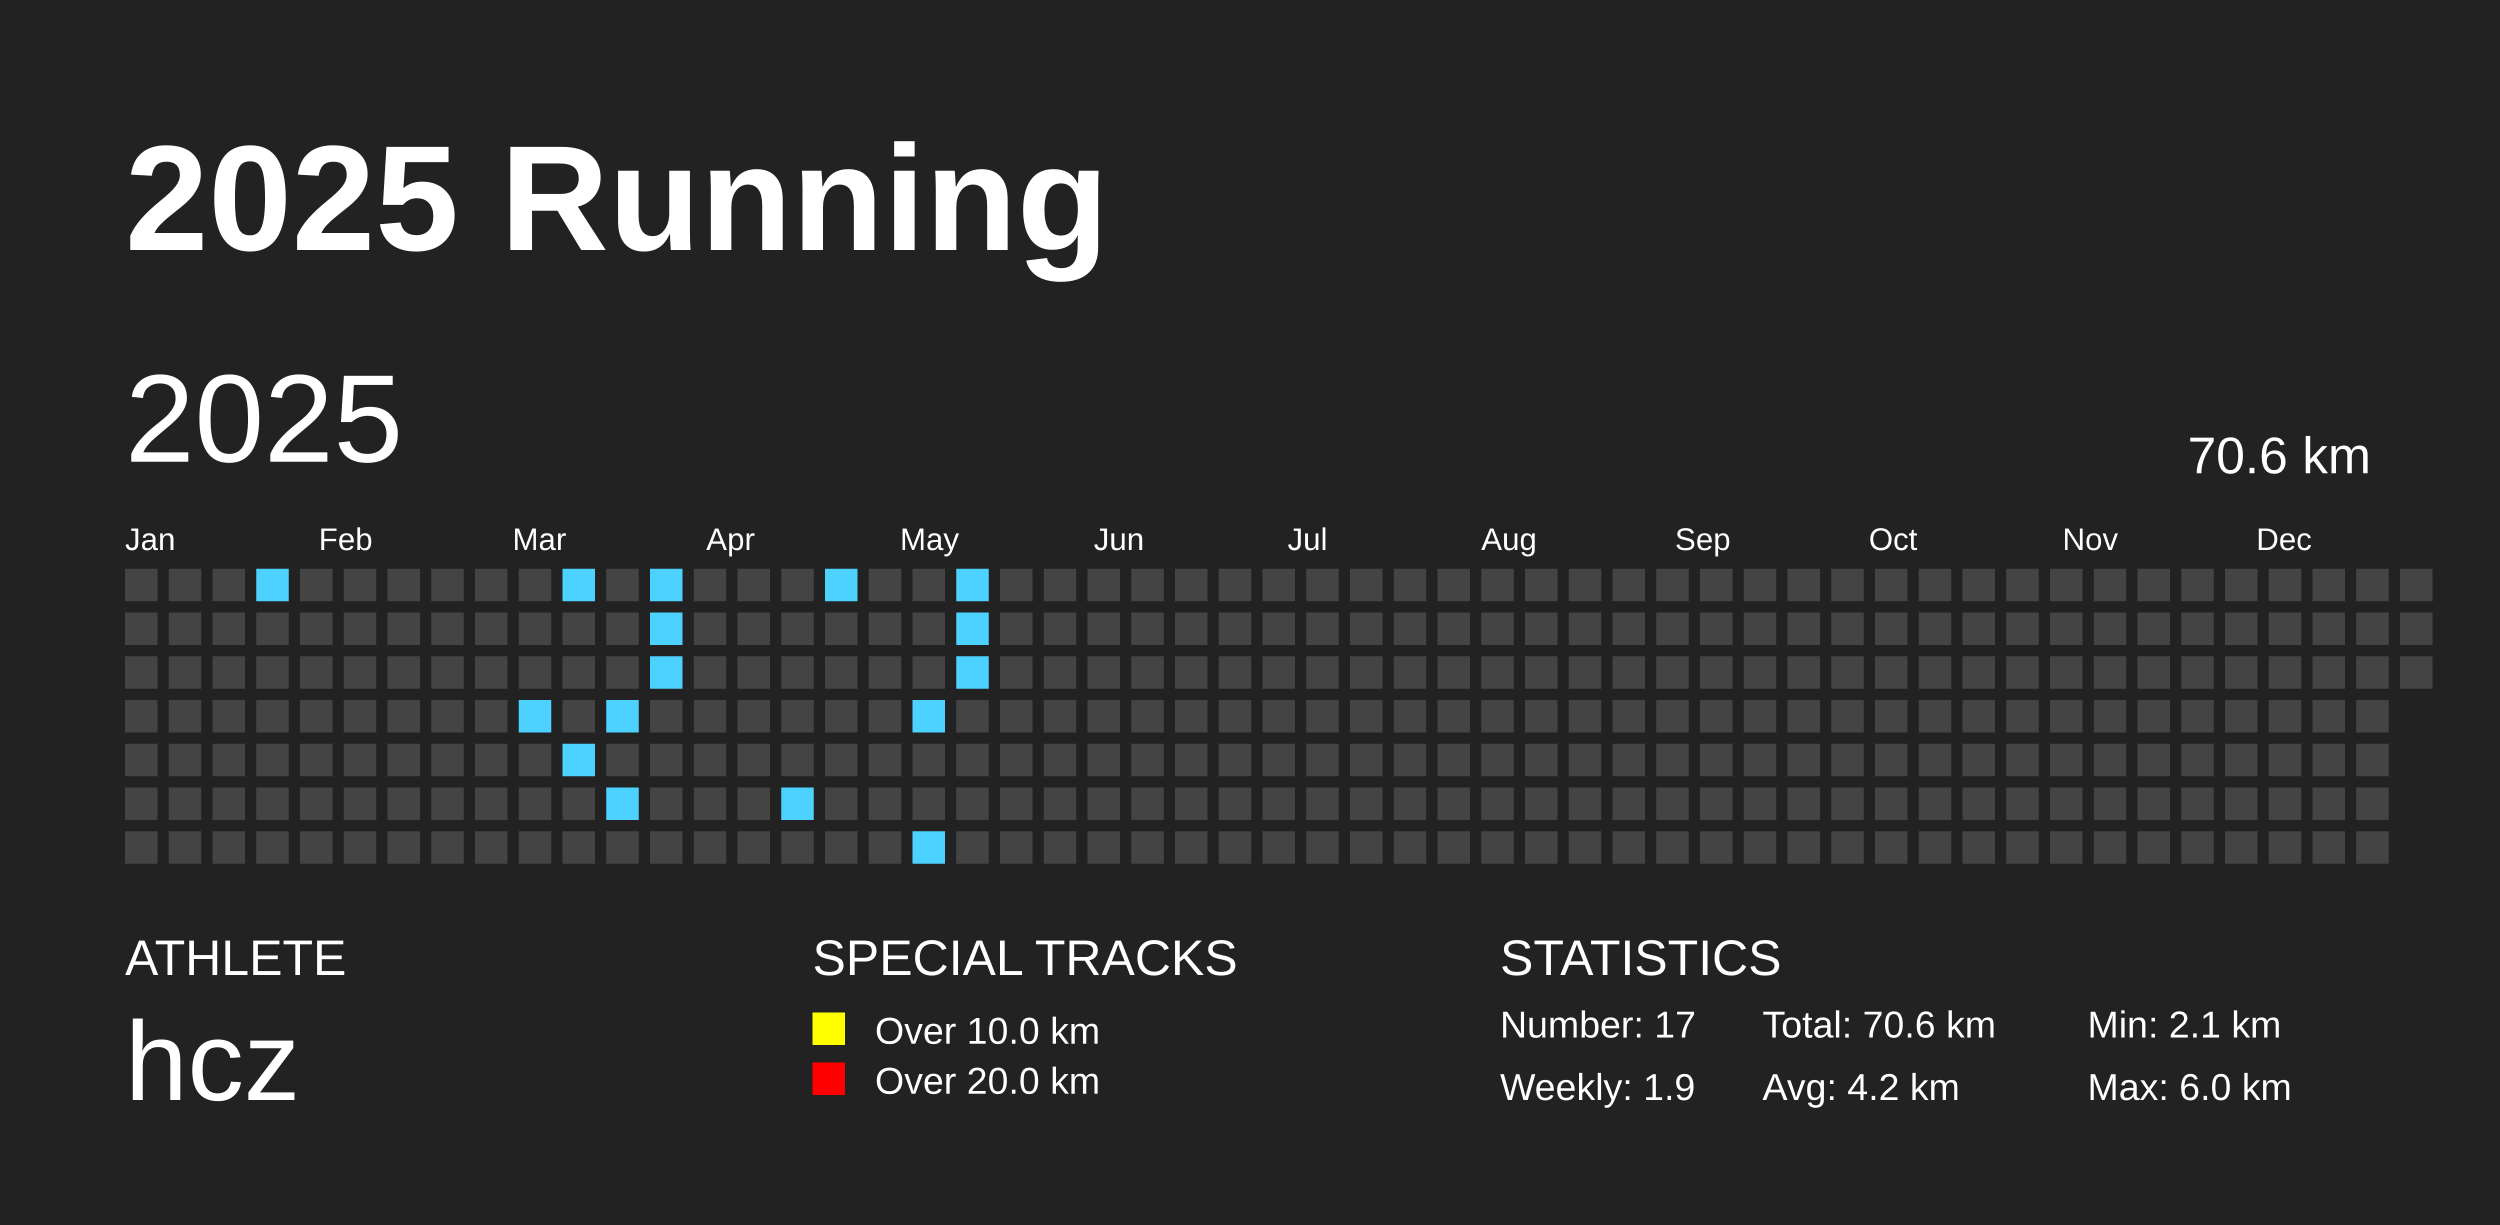
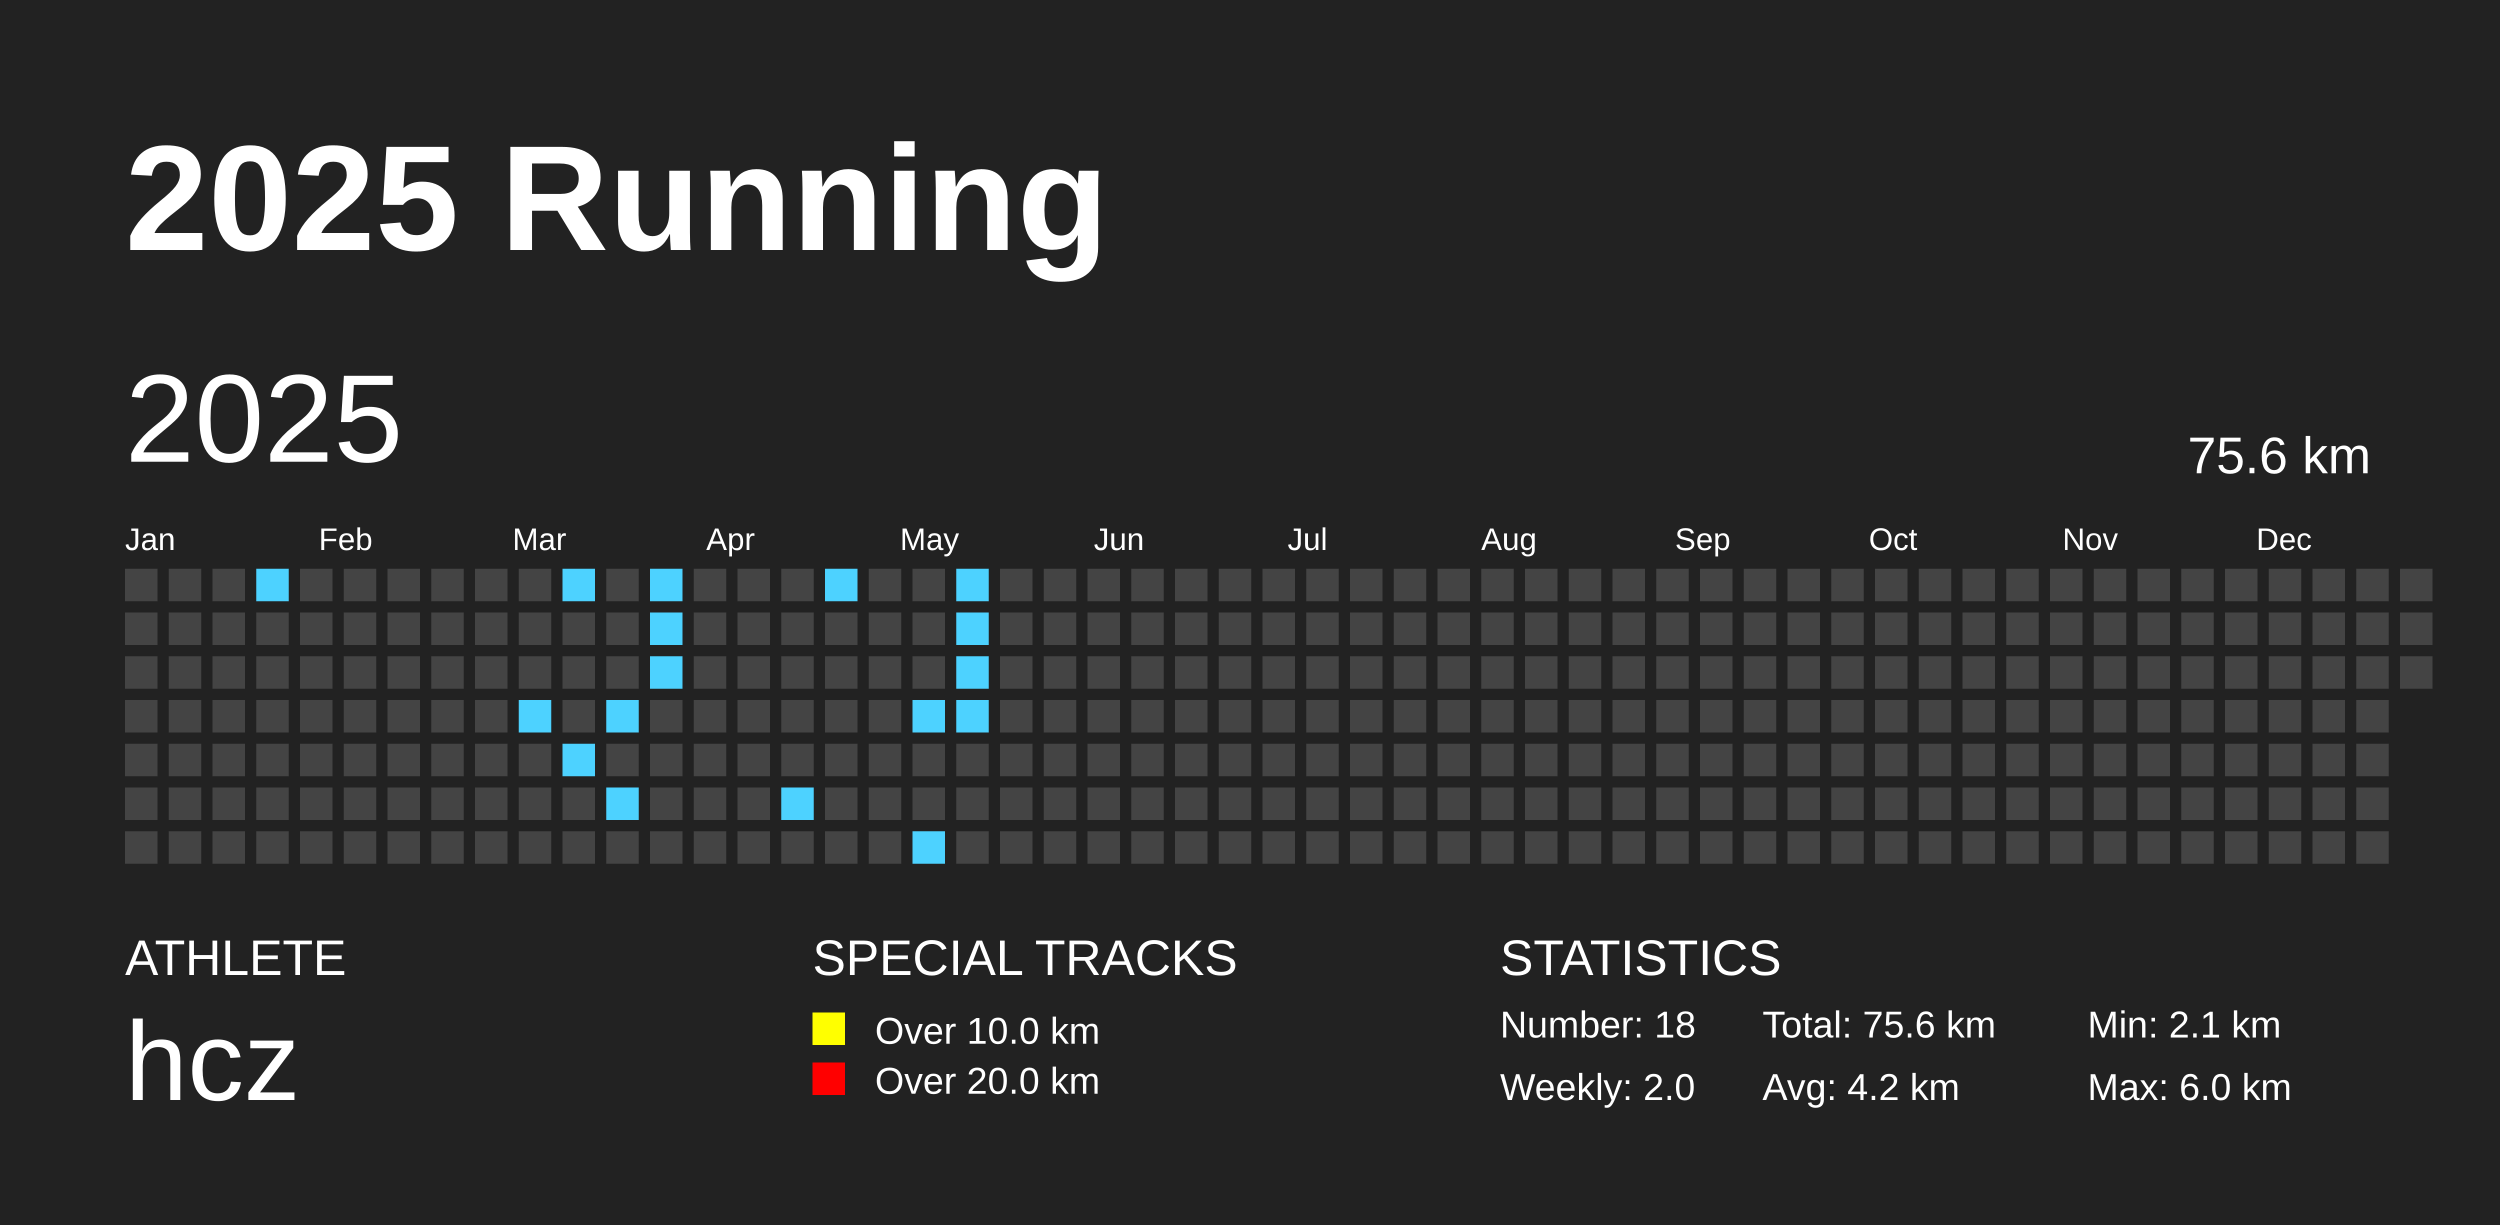
<svg xmlns="http://www.w3.org/2000/svg" baseProfile="full" height="98mm" version="1.1" viewBox="0,0,200,98" width="200mm">
  <defs />
  <rect fill="#222222" height="98" width="200" x="0" y="0" />
  <text fill="#FFFFFF" style="font-size:12px; font-family:Arial; font-weight:bold;" x="10" y="20">2025 Running</text>
  <text fill="#FFFFFF" style="font-size:4px; font-family:Arial" x="10" y="78">ATHLETE</text>
  <text fill="#FFFFFF" style="font-size:9px; font-family:Arial" x="10" y="88">hcz</text>
  <text fill="#FFFFFF" style="font-size:4px; font-family:Arial" x="65" y="78">SPECIAL TRACKS</text>
  <rect fill="yellow" height="2.6" width="2.6" x="65" y="81" />
  <text fill="#FFFFFF" style="font-size:3px; font-family:Arial" x="70" y="83.5">Over 10.0 km</text>
  <rect fill="red" height="2.6" width="2.6" x="65" y="85" />
  <text fill="#FFFFFF" style="font-size:3px; font-family:Arial" x="70" y="87.5">Over 20.0 km</text>
  <text fill="#FFFFFF" style="font-size:4px; font-family:Arial" x="120" y="78">STATISTICS</text>
-   <text fill="#FFFFFF" style="font-size:3px; font-family:Arial" x="120" y="83">Number: 17</text>
-   <text fill="#FFFFFF" style="font-size:3px; font-family:Arial" x="120" y="88">Weekly: 1.9</text>
-   <text fill="#FFFFFF" style="font-size:3px; font-family:Arial" x="141" y="83">Total: 70.6 km</text>
+   <text fill="#FFFFFF" style="font-size:3px; font-family:Arial" x="120" y="83">Number: 18</text>
+   <text fill="#FFFFFF" style="font-size:3px; font-family:Arial" x="120" y="88">Weekly: 2.0</text>
+   <text fill="#FFFFFF" style="font-size:3px; font-family:Arial" x="141" y="83">Total: 75.6 km</text>
  <text fill="#FFFFFF" style="font-size:3px; font-family:Arial" x="141" y="88">Avg: 4.2 km</text>
  <text fill="#FFFFFF" style="font-size:3px; font-family:Arial" x="167" y="83">Min: 2.1 km</text>
  <text fill="#FFFFFF" style="font-size:3px; font-family:Arial" x="167" y="88">Max: 6.0 km</text>
  <text dominant-baseline="hanging" fill="#FFFFFF" style="font-size:10.0px; font-family:Arial;" x="10" y="30">2025</text>
-   <text dominant-baseline="hanging" fill="#FFFFFF" style="font-size:4.125px; font-family:Arial;" x="175" y="35">70.6 km</text>
+   <text dominant-baseline="hanging" fill="#FFFFFF" style="font-size:4.125px; font-family:Arial;" x="175" y="35">75.6 km</text>
  <text fill="#FFFFFF" style="font-size:2.5px; font-family:Arial" x="10.0" y="44">Jan</text>
  <text fill="#FFFFFF" style="font-size:2.5px; font-family:Arial" x="25.5" y="44">Feb</text>
  <text fill="#FFFFFF" style="font-size:2.5px; font-family:Arial" x="41.0" y="44">Mar</text>
  <text fill="#FFFFFF" style="font-size:2.5px; font-family:Arial" x="56.5" y="44">Apr</text>
  <text fill="#FFFFFF" style="font-size:2.5px; font-family:Arial" x="72.0" y="44">May</text>
  <text fill="#FFFFFF" style="font-size:2.5px; font-family:Arial" x="87.5" y="44">Jun</text>
  <text fill="#FFFFFF" style="font-size:2.5px; font-family:Arial" x="103.0" y="44">Jul</text>
  <text fill="#FFFFFF" style="font-size:2.5px; font-family:Arial" x="118.5" y="44">Aug</text>
  <text fill="#FFFFFF" style="font-size:2.5px; font-family:Arial" x="134.0" y="44">Sep</text>
  <text fill="#FFFFFF" style="font-size:2.5px; font-family:Arial" x="149.5" y="44">Oct</text>
  <text fill="#FFFFFF" style="font-size:2.5px; font-family:Arial" x="165.0" y="44">Nov</text>
  <text fill="#FFFFFF" style="font-size:2.5px; font-family:Arial" x="180.5" y="44">Dec</text>
  <rect fill="#444444" height="2.6" width="2.6" x="10.0" y="45.5" />
  <rect fill="#444444" height="2.6" width="2.6" x="10.0" y="49.0" />
  <rect fill="#444444" height="2.6" width="2.6" x="10.0" y="52.5" />
  <rect fill="#444444" height="2.6" width="2.6" x="10.0" y="56.0" />
  <rect fill="#444444" height="2.6" width="2.6" x="10.0" y="59.5" />
  <rect fill="#444444" height="2.6" width="2.6" x="10.0" y="63.0" />
  <rect fill="#444444" height="2.6" width="2.6" x="10.0" y="66.5" />
  <rect fill="#444444" height="2.6" width="2.6" x="13.5" y="45.5" />
  <rect fill="#444444" height="2.6" width="2.6" x="13.5" y="49.0" />
  <rect fill="#444444" height="2.6" width="2.6" x="13.5" y="52.5" />
  <rect fill="#444444" height="2.6" width="2.6" x="13.5" y="56.0" />
  <rect fill="#444444" height="2.6" width="2.6" x="13.5" y="59.5" />
  <rect fill="#444444" height="2.6" width="2.6" x="13.5" y="63.0" />
  <rect fill="#444444" height="2.6" width="2.6" x="13.5" y="66.5" />
  <rect fill="#444444" height="2.6" width="2.6" x="17.0" y="45.5" />
  <rect fill="#444444" height="2.6" width="2.6" x="17.0" y="49.0" />
  <rect fill="#444444" height="2.6" width="2.6" x="17.0" y="52.5" />
  <rect fill="#444444" height="2.6" width="2.6" x="17.0" y="56.0" />
  <rect fill="#444444" height="2.6" width="2.6" x="17.0" y="59.5" />
  <rect fill="#444444" height="2.6" width="2.6" x="17.0" y="63.0" />
  <rect fill="#444444" height="2.6" width="2.6" x="17.0" y="66.5" />
  <rect fill="#4DD2FF" height="2.6" width="2.6" x="20.5" y="45.5" />
  <rect fill="#444444" height="2.6" width="2.6" x="20.5" y="49.0" />
  <rect fill="#444444" height="2.6" width="2.6" x="20.5" y="52.5" />
  <rect fill="#444444" height="2.6" width="2.6" x="20.5" y="56.0" />
  <rect fill="#444444" height="2.6" width="2.6" x="20.5" y="59.5" />
  <rect fill="#444444" height="2.6" width="2.6" x="20.5" y="63.0" />
  <rect fill="#444444" height="2.6" width="2.6" x="20.5" y="66.5" />
  <rect fill="#444444" height="2.6" width="2.6" x="24.0" y="45.5" />
  <rect fill="#444444" height="2.6" width="2.6" x="24.0" y="49.0" />
  <rect fill="#444444" height="2.6" width="2.6" x="24.0" y="52.5" />
  <rect fill="#444444" height="2.6" width="2.6" x="24.0" y="56.0" />
  <rect fill="#444444" height="2.6" width="2.6" x="24.0" y="59.5" />
  <rect fill="#444444" height="2.6" width="2.6" x="24.0" y="63.0" />
  <rect fill="#444444" height="2.6" width="2.6" x="24.0" y="66.5" />
  <rect fill="#444444" height="2.6" width="2.6" x="27.5" y="45.5" />
  <rect fill="#444444" height="2.6" width="2.6" x="27.5" y="49.0" />
  <rect fill="#444444" height="2.6" width="2.6" x="27.5" y="52.5" />
  <rect fill="#444444" height="2.6" width="2.6" x="27.5" y="56.0" />
  <rect fill="#444444" height="2.6" width="2.6" x="27.5" y="59.5" />
  <rect fill="#444444" height="2.6" width="2.6" x="27.5" y="63.0" />
  <rect fill="#444444" height="2.6" width="2.6" x="27.5" y="66.5" />
  <rect fill="#444444" height="2.6" width="2.6" x="31.0" y="45.5" />
  <rect fill="#444444" height="2.6" width="2.6" x="31.0" y="49.0" />
  <rect fill="#444444" height="2.6" width="2.6" x="31.0" y="52.5" />
  <rect fill="#444444" height="2.6" width="2.6" x="31.0" y="56.0" />
  <rect fill="#444444" height="2.6" width="2.6" x="31.0" y="59.5" />
  <rect fill="#444444" height="2.6" width="2.6" x="31.0" y="63.0" />
  <rect fill="#444444" height="2.6" width="2.6" x="31.0" y="66.5" />
  <rect fill="#444444" height="2.6" width="2.6" x="34.5" y="45.5" />
  <rect fill="#444444" height="2.6" width="2.6" x="34.5" y="49.0" />
  <rect fill="#444444" height="2.6" width="2.6" x="34.5" y="52.5" />
  <rect fill="#444444" height="2.6" width="2.6" x="34.5" y="56.0" />
  <rect fill="#444444" height="2.6" width="2.6" x="34.5" y="59.5" />
  <rect fill="#444444" height="2.6" width="2.6" x="34.5" y="63.0" />
  <rect fill="#444444" height="2.6" width="2.6" x="34.5" y="66.5" />
  <rect fill="#444444" height="2.6" width="2.6" x="38.0" y="45.5" />
  <rect fill="#444444" height="2.6" width="2.6" x="38.0" y="49.0" />
  <rect fill="#444444" height="2.6" width="2.6" x="38.0" y="52.5" />
  <rect fill="#444444" height="2.6" width="2.6" x="38.0" y="56.0" />
  <rect fill="#444444" height="2.6" width="2.6" x="38.0" y="59.5" />
  <rect fill="#444444" height="2.6" width="2.6" x="38.0" y="63.0" />
  <rect fill="#444444" height="2.6" width="2.6" x="38.0" y="66.5" />
  <rect fill="#444444" height="2.6" width="2.6" x="41.5" y="45.5" />
  <rect fill="#444444" height="2.6" width="2.6" x="41.5" y="49.0" />
  <rect fill="#444444" height="2.6" width="2.6" x="41.5" y="52.5" />
  <rect fill="#4DD2FF" height="2.6" width="2.6" x="41.5" y="56.0" />
  <rect fill="#444444" height="2.6" width="2.6" x="41.5" y="59.5" />
  <rect fill="#444444" height="2.6" width="2.6" x="41.5" y="63.0" />
  <rect fill="#444444" height="2.6" width="2.6" x="41.5" y="66.5" />
  <rect fill="#4DD2FF" height="2.6" width="2.6" x="45.0" y="45.5" />
  <rect fill="#444444" height="2.6" width="2.6" x="45.0" y="49.0" />
  <rect fill="#444444" height="2.6" width="2.6" x="45.0" y="52.5" />
  <rect fill="#444444" height="2.6" width="2.6" x="45.0" y="56.0" />
  <rect fill="#4DD2FF" height="2.6" width="2.6" x="45.0" y="59.5" />
  <rect fill="#444444" height="2.6" width="2.6" x="45.0" y="63.0" />
  <rect fill="#444444" height="2.6" width="2.6" x="45.0" y="66.5" />
  <rect fill="#444444" height="2.6" width="2.6" x="48.5" y="45.5" />
  <rect fill="#444444" height="2.6" width="2.6" x="48.5" y="49.0" />
  <rect fill="#444444" height="2.6" width="2.6" x="48.5" y="52.5" />
  <rect fill="#4DD2FF" height="2.6" width="2.6" x="48.5" y="56.0" />
  <rect fill="#444444" height="2.6" width="2.6" x="48.5" y="59.5" />
  <rect fill="#4DD2FF" height="2.6" width="2.6" x="48.5" y="63.0" />
  <rect fill="#444444" height="2.6" width="2.6" x="48.5" y="66.5" />
  <rect fill="#4DD2FF" height="2.6" width="2.6" x="52.0" y="45.5" />
  <rect fill="#4DD2FF" height="2.6" width="2.6" x="52.0" y="49.0" />
  <rect fill="#4DD2FF" height="2.6" width="2.6" x="52.0" y="52.5" />
  <rect fill="#444444" height="2.6" width="2.6" x="52.0" y="56.0" />
  <rect fill="#444444" height="2.6" width="2.6" x="52.0" y="59.5" />
  <rect fill="#444444" height="2.6" width="2.6" x="52.0" y="63.0" />
  <rect fill="#444444" height="2.6" width="2.6" x="52.0" y="66.5" />
  <rect fill="#444444" height="2.6" width="2.6" x="55.5" y="45.5" />
  <rect fill="#444444" height="2.6" width="2.6" x="55.5" y="49.0" />
  <rect fill="#444444" height="2.6" width="2.6" x="55.5" y="52.5" />
  <rect fill="#444444" height="2.6" width="2.6" x="55.5" y="56.0" />
  <rect fill="#444444" height="2.6" width="2.6" x="55.5" y="59.5" />
  <rect fill="#444444" height="2.6" width="2.6" x="55.5" y="63.0" />
  <rect fill="#444444" height="2.6" width="2.6" x="55.5" y="66.5" />
  <rect fill="#444444" height="2.6" width="2.6" x="59.0" y="45.5" />
  <rect fill="#444444" height="2.6" width="2.6" x="59.0" y="49.0" />
  <rect fill="#444444" height="2.6" width="2.6" x="59.0" y="52.5" />
  <rect fill="#444444" height="2.6" width="2.6" x="59.0" y="56.0" />
  <rect fill="#444444" height="2.6" width="2.6" x="59.0" y="59.5" />
  <rect fill="#444444" height="2.6" width="2.6" x="59.0" y="63.0" />
  <rect fill="#444444" height="2.6" width="2.6" x="59.0" y="66.5" />
  <rect fill="#444444" height="2.6" width="2.6" x="62.5" y="45.5" />
  <rect fill="#444444" height="2.6" width="2.6" x="62.5" y="49.0" />
  <rect fill="#444444" height="2.6" width="2.6" x="62.5" y="52.5" />
  <rect fill="#444444" height="2.6" width="2.6" x="62.5" y="56.0" />
  <rect fill="#444444" height="2.6" width="2.6" x="62.5" y="59.5" />
  <rect fill="#4DD2FF" height="2.6" width="2.6" x="62.5" y="63.0" />
  <rect fill="#444444" height="2.6" width="2.6" x="62.5" y="66.5" />
  <rect fill="#4DD2FF" height="2.6" width="2.6" x="66.0" y="45.5" />
  <rect fill="#444444" height="2.6" width="2.6" x="66.0" y="49.0" />
  <rect fill="#444444" height="2.6" width="2.6" x="66.0" y="52.5" />
  <rect fill="#444444" height="2.6" width="2.6" x="66.0" y="56.0" />
  <rect fill="#444444" height="2.6" width="2.6" x="66.0" y="59.5" />
  <rect fill="#444444" height="2.6" width="2.6" x="66.0" y="63.0" />
  <rect fill="#444444" height="2.6" width="2.6" x="66.0" y="66.5" />
  <rect fill="#444444" height="2.6" width="2.6" x="69.5" y="45.5" />
  <rect fill="#444444" height="2.6" width="2.6" x="69.5" y="49.0" />
  <rect fill="#444444" height="2.6" width="2.6" x="69.5" y="52.5" />
  <rect fill="#444444" height="2.6" width="2.6" x="69.5" y="56.0" />
  <rect fill="#444444" height="2.6" width="2.6" x="69.5" y="59.5" />
  <rect fill="#444444" height="2.6" width="2.6" x="69.5" y="63.0" />
  <rect fill="#444444" height="2.6" width="2.6" x="69.5" y="66.5" />
  <rect fill="#444444" height="2.6" width="2.6" x="73.0" y="45.5" />
  <rect fill="#444444" height="2.6" width="2.6" x="73.0" y="49.0" />
  <rect fill="#444444" height="2.6" width="2.6" x="73.0" y="52.5" />
  <rect fill="#4DD2FF" height="2.6" width="2.6" x="73.0" y="56.0" />
  <rect fill="#444444" height="2.6" width="2.6" x="73.0" y="59.5" />
  <rect fill="#444444" height="2.6" width="2.6" x="73.0" y="63.0" />
  <rect fill="#4DD2FF" height="2.6" width="2.6" x="73.0" y="66.5" />
  <rect fill="#4DD2FF" height="2.6" width="2.6" x="76.5" y="45.5" />
  <rect fill="#4DD2FF" height="2.6" width="2.6" x="76.5" y="49.0" />
  <rect fill="#4DD2FF" height="2.6" width="2.6" x="76.5" y="52.5" />
-   <rect fill="#444444" height="2.6" width="2.6" x="76.5" y="56.0" />
+   <rect fill="#4DD2FF" height="2.6" width="2.6" x="76.5" y="56.0" />
  <rect fill="#444444" height="2.6" width="2.6" x="76.5" y="59.5" />
  <rect fill="#444444" height="2.6" width="2.6" x="76.5" y="63.0" />
  <rect fill="#444444" height="2.6" width="2.6" x="76.5" y="66.5" />
  <rect fill="#444444" height="2.6" width="2.6" x="80.0" y="45.5" />
  <rect fill="#444444" height="2.6" width="2.6" x="80.0" y="49.0" />
  <rect fill="#444444" height="2.6" width="2.6" x="80.0" y="52.5" />
  <rect fill="#444444" height="2.6" width="2.6" x="80.0" y="56.0" />
  <rect fill="#444444" height="2.6" width="2.6" x="80.0" y="59.5" />
  <rect fill="#444444" height="2.6" width="2.6" x="80.0" y="63.0" />
  <rect fill="#444444" height="2.6" width="2.6" x="80.0" y="66.5" />
  <rect fill="#444444" height="2.6" width="2.6" x="83.5" y="45.5" />
  <rect fill="#444444" height="2.6" width="2.6" x="83.5" y="49.0" />
  <rect fill="#444444" height="2.6" width="2.6" x="83.5" y="52.5" />
  <rect fill="#444444" height="2.6" width="2.6" x="83.5" y="56.0" />
  <rect fill="#444444" height="2.6" width="2.6" x="83.5" y="59.5" />
  <rect fill="#444444" height="2.6" width="2.6" x="83.5" y="63.0" />
  <rect fill="#444444" height="2.6" width="2.6" x="83.5" y="66.5" />
  <rect fill="#444444" height="2.6" width="2.6" x="87.0" y="45.5" />
  <rect fill="#444444" height="2.6" width="2.6" x="87.0" y="49.0" />
  <rect fill="#444444" height="2.6" width="2.6" x="87.0" y="52.5" />
  <rect fill="#444444" height="2.6" width="2.6" x="87.0" y="56.0" />
  <rect fill="#444444" height="2.6" width="2.6" x="87.0" y="59.5" />
  <rect fill="#444444" height="2.6" width="2.6" x="87.0" y="63.0" />
  <rect fill="#444444" height="2.6" width="2.6" x="87.0" y="66.5" />
  <rect fill="#444444" height="2.6" width="2.6" x="90.5" y="45.5" />
  <rect fill="#444444" height="2.6" width="2.6" x="90.5" y="49.0" />
  <rect fill="#444444" height="2.6" width="2.6" x="90.5" y="52.5" />
  <rect fill="#444444" height="2.6" width="2.6" x="90.5" y="56.0" />
  <rect fill="#444444" height="2.6" width="2.6" x="90.5" y="59.5" />
  <rect fill="#444444" height="2.6" width="2.6" x="90.5" y="63.0" />
  <rect fill="#444444" height="2.6" width="2.6" x="90.5" y="66.5" />
  <rect fill="#444444" height="2.6" width="2.6" x="94.0" y="45.5" />
  <rect fill="#444444" height="2.6" width="2.6" x="94.0" y="49.0" />
  <rect fill="#444444" height="2.6" width="2.6" x="94.0" y="52.5" />
  <rect fill="#444444" height="2.6" width="2.6" x="94.0" y="56.0" />
  <rect fill="#444444" height="2.6" width="2.6" x="94.0" y="59.5" />
  <rect fill="#444444" height="2.6" width="2.6" x="94.0" y="63.0" />
  <rect fill="#444444" height="2.6" width="2.6" x="94.0" y="66.5" />
  <rect fill="#444444" height="2.6" width="2.6" x="97.5" y="45.5" />
  <rect fill="#444444" height="2.6" width="2.6" x="97.5" y="49.0" />
  <rect fill="#444444" height="2.6" width="2.6" x="97.5" y="52.5" />
  <rect fill="#444444" height="2.6" width="2.6" x="97.5" y="56.0" />
  <rect fill="#444444" height="2.6" width="2.6" x="97.5" y="59.5" />
  <rect fill="#444444" height="2.6" width="2.6" x="97.5" y="63.0" />
  <rect fill="#444444" height="2.6" width="2.6" x="97.5" y="66.5" />
  <rect fill="#444444" height="2.6" width="2.6" x="101.0" y="45.5" />
  <rect fill="#444444" height="2.6" width="2.6" x="101.0" y="49.0" />
  <rect fill="#444444" height="2.6" width="2.6" x="101.0" y="52.5" />
  <rect fill="#444444" height="2.6" width="2.6" x="101.0" y="56.0" />
  <rect fill="#444444" height="2.6" width="2.6" x="101.0" y="59.5" />
  <rect fill="#444444" height="2.6" width="2.6" x="101.0" y="63.0" />
  <rect fill="#444444" height="2.6" width="2.6" x="101.0" y="66.5" />
  <rect fill="#444444" height="2.6" width="2.6" x="104.5" y="45.5" />
  <rect fill="#444444" height="2.6" width="2.6" x="104.5" y="49.0" />
  <rect fill="#444444" height="2.6" width="2.6" x="104.5" y="52.5" />
  <rect fill="#444444" height="2.6" width="2.6" x="104.5" y="56.0" />
  <rect fill="#444444" height="2.6" width="2.6" x="104.5" y="59.5" />
  <rect fill="#444444" height="2.6" width="2.6" x="104.5" y="63.0" />
  <rect fill="#444444" height="2.6" width="2.6" x="104.5" y="66.5" />
  <rect fill="#444444" height="2.6" width="2.6" x="108.0" y="45.5" />
  <rect fill="#444444" height="2.6" width="2.6" x="108.0" y="49.0" />
  <rect fill="#444444" height="2.6" width="2.6" x="108.0" y="52.5" />
  <rect fill="#444444" height="2.6" width="2.6" x="108.0" y="56.0" />
  <rect fill="#444444" height="2.6" width="2.6" x="108.0" y="59.5" />
  <rect fill="#444444" height="2.6" width="2.6" x="108.0" y="63.0" />
  <rect fill="#444444" height="2.6" width="2.6" x="108.0" y="66.5" />
  <rect fill="#444444" height="2.6" width="2.6" x="111.5" y="45.5" />
  <rect fill="#444444" height="2.6" width="2.6" x="111.5" y="49.0" />
  <rect fill="#444444" height="2.6" width="2.6" x="111.5" y="52.5" />
  <rect fill="#444444" height="2.6" width="2.6" x="111.5" y="56.0" />
  <rect fill="#444444" height="2.6" width="2.6" x="111.5" y="59.5" />
  <rect fill="#444444" height="2.6" width="2.6" x="111.5" y="63.0" />
  <rect fill="#444444" height="2.6" width="2.6" x="111.5" y="66.5" />
  <rect fill="#444444" height="2.6" width="2.6" x="115.0" y="45.5" />
  <rect fill="#444444" height="2.6" width="2.6" x="115.0" y="49.0" />
  <rect fill="#444444" height="2.6" width="2.6" x="115.0" y="52.5" />
  <rect fill="#444444" height="2.6" width="2.6" x="115.0" y="56.0" />
  <rect fill="#444444" height="2.6" width="2.6" x="115.0" y="59.5" />
  <rect fill="#444444" height="2.6" width="2.6" x="115.0" y="63.0" />
  <rect fill="#444444" height="2.6" width="2.6" x="115.0" y="66.5" />
  <rect fill="#444444" height="2.6" width="2.6" x="118.5" y="45.5" />
  <rect fill="#444444" height="2.6" width="2.6" x="118.5" y="49.0" />
  <rect fill="#444444" height="2.6" width="2.6" x="118.5" y="52.5" />
  <rect fill="#444444" height="2.6" width="2.6" x="118.5" y="56.0" />
  <rect fill="#444444" height="2.6" width="2.6" x="118.5" y="59.5" />
  <rect fill="#444444" height="2.6" width="2.6" x="118.5" y="63.0" />
  <rect fill="#444444" height="2.6" width="2.6" x="118.5" y="66.5" />
  <rect fill="#444444" height="2.6" width="2.6" x="122.0" y="45.5" />
  <rect fill="#444444" height="2.6" width="2.6" x="122.0" y="49.0" />
  <rect fill="#444444" height="2.6" width="2.6" x="122.0" y="52.5" />
  <rect fill="#444444" height="2.6" width="2.6" x="122.0" y="56.0" />
  <rect fill="#444444" height="2.6" width="2.6" x="122.0" y="59.5" />
  <rect fill="#444444" height="2.6" width="2.6" x="122.0" y="63.0" />
  <rect fill="#444444" height="2.6" width="2.6" x="122.0" y="66.5" />
  <rect fill="#444444" height="2.6" width="2.6" x="125.5" y="45.5" />
  <rect fill="#444444" height="2.6" width="2.6" x="125.5" y="49.0" />
  <rect fill="#444444" height="2.6" width="2.6" x="125.5" y="52.5" />
  <rect fill="#444444" height="2.6" width="2.6" x="125.5" y="56.0" />
  <rect fill="#444444" height="2.6" width="2.6" x="125.5" y="59.5" />
  <rect fill="#444444" height="2.6" width="2.6" x="125.5" y="63.0" />
  <rect fill="#444444" height="2.6" width="2.6" x="125.5" y="66.5" />
  <rect fill="#444444" height="2.6" width="2.6" x="129.0" y="45.5" />
  <rect fill="#444444" height="2.6" width="2.6" x="129.0" y="49.0" />
  <rect fill="#444444" height="2.6" width="2.6" x="129.0" y="52.5" />
  <rect fill="#444444" height="2.6" width="2.6" x="129.0" y="56.0" />
  <rect fill="#444444" height="2.6" width="2.6" x="129.0" y="59.5" />
  <rect fill="#444444" height="2.6" width="2.6" x="129.0" y="63.0" />
  <rect fill="#444444" height="2.6" width="2.6" x="129.0" y="66.5" />
  <rect fill="#444444" height="2.6" width="2.6" x="132.5" y="45.5" />
  <rect fill="#444444" height="2.6" width="2.6" x="132.5" y="49.0" />
  <rect fill="#444444" height="2.6" width="2.6" x="132.5" y="52.5" />
  <rect fill="#444444" height="2.6" width="2.6" x="132.5" y="56.0" />
  <rect fill="#444444" height="2.6" width="2.6" x="132.5" y="59.5" />
  <rect fill="#444444" height="2.6" width="2.6" x="132.5" y="63.0" />
  <rect fill="#444444" height="2.6" width="2.6" x="132.5" y="66.5" />
  <rect fill="#444444" height="2.6" width="2.6" x="136.0" y="45.5" />
  <rect fill="#444444" height="2.6" width="2.6" x="136.0" y="49.0" />
  <rect fill="#444444" height="2.6" width="2.6" x="136.0" y="52.5" />
  <rect fill="#444444" height="2.6" width="2.6" x="136.0" y="56.0" />
  <rect fill="#444444" height="2.6" width="2.6" x="136.0" y="59.5" />
  <rect fill="#444444" height="2.6" width="2.6" x="136.0" y="63.0" />
  <rect fill="#444444" height="2.6" width="2.6" x="136.0" y="66.5" />
  <rect fill="#444444" height="2.6" width="2.6" x="139.5" y="45.5" />
  <rect fill="#444444" height="2.6" width="2.6" x="139.5" y="49.0" />
  <rect fill="#444444" height="2.6" width="2.6" x="139.5" y="52.5" />
  <rect fill="#444444" height="2.6" width="2.6" x="139.5" y="56.0" />
  <rect fill="#444444" height="2.6" width="2.6" x="139.5" y="59.5" />
  <rect fill="#444444" height="2.6" width="2.6" x="139.5" y="63.0" />
  <rect fill="#444444" height="2.6" width="2.6" x="139.5" y="66.5" />
  <rect fill="#444444" height="2.6" width="2.6" x="143.0" y="45.5" />
  <rect fill="#444444" height="2.6" width="2.6" x="143.0" y="49.0" />
  <rect fill="#444444" height="2.6" width="2.6" x="143.0" y="52.5" />
  <rect fill="#444444" height="2.6" width="2.6" x="143.0" y="56.0" />
  <rect fill="#444444" height="2.6" width="2.6" x="143.0" y="59.5" />
  <rect fill="#444444" height="2.6" width="2.6" x="143.0" y="63.0" />
  <rect fill="#444444" height="2.6" width="2.6" x="143.0" y="66.5" />
  <rect fill="#444444" height="2.6" width="2.6" x="146.5" y="45.5" />
  <rect fill="#444444" height="2.6" width="2.6" x="146.5" y="49.0" />
  <rect fill="#444444" height="2.6" width="2.6" x="146.5" y="52.5" />
  <rect fill="#444444" height="2.6" width="2.6" x="146.5" y="56.0" />
  <rect fill="#444444" height="2.6" width="2.6" x="146.5" y="59.5" />
  <rect fill="#444444" height="2.6" width="2.6" x="146.5" y="63.0" />
  <rect fill="#444444" height="2.6" width="2.6" x="146.5" y="66.5" />
  <rect fill="#444444" height="2.6" width="2.6" x="150.0" y="45.5" />
  <rect fill="#444444" height="2.6" width="2.6" x="150.0" y="49.0" />
  <rect fill="#444444" height="2.6" width="2.6" x="150.0" y="52.5" />
  <rect fill="#444444" height="2.6" width="2.6" x="150.0" y="56.0" />
  <rect fill="#444444" height="2.6" width="2.6" x="150.0" y="59.5" />
  <rect fill="#444444" height="2.6" width="2.6" x="150.0" y="63.0" />
  <rect fill="#444444" height="2.6" width="2.6" x="150.0" y="66.5" />
  <rect fill="#444444" height="2.6" width="2.6" x="153.5" y="45.5" />
  <rect fill="#444444" height="2.6" width="2.6" x="153.5" y="49.0" />
  <rect fill="#444444" height="2.6" width="2.6" x="153.5" y="52.5" />
  <rect fill="#444444" height="2.6" width="2.6" x="153.5" y="56.0" />
  <rect fill="#444444" height="2.6" width="2.6" x="153.5" y="59.5" />
  <rect fill="#444444" height="2.6" width="2.6" x="153.5" y="63.0" />
  <rect fill="#444444" height="2.6" width="2.6" x="153.5" y="66.5" />
  <rect fill="#444444" height="2.6" width="2.6" x="157.0" y="45.5" />
  <rect fill="#444444" height="2.6" width="2.6" x="157.0" y="49.0" />
  <rect fill="#444444" height="2.6" width="2.6" x="157.0" y="52.5" />
  <rect fill="#444444" height="2.6" width="2.6" x="157.0" y="56.0" />
  <rect fill="#444444" height="2.6" width="2.6" x="157.0" y="59.5" />
  <rect fill="#444444" height="2.6" width="2.6" x="157.0" y="63.0" />
  <rect fill="#444444" height="2.6" width="2.6" x="157.0" y="66.5" />
  <rect fill="#444444" height="2.6" width="2.6" x="160.5" y="45.5" />
  <rect fill="#444444" height="2.6" width="2.6" x="160.5" y="49.0" />
  <rect fill="#444444" height="2.6" width="2.6" x="160.5" y="52.5" />
  <rect fill="#444444" height="2.6" width="2.6" x="160.5" y="56.0" />
  <rect fill="#444444" height="2.6" width="2.6" x="160.5" y="59.5" />
  <rect fill="#444444" height="2.6" width="2.6" x="160.5" y="63.0" />
  <rect fill="#444444" height="2.6" width="2.6" x="160.5" y="66.5" />
  <rect fill="#444444" height="2.6" width="2.6" x="164.0" y="45.5" />
  <rect fill="#444444" height="2.6" width="2.6" x="164.0" y="49.0" />
  <rect fill="#444444" height="2.6" width="2.6" x="164.0" y="52.5" />
  <rect fill="#444444" height="2.6" width="2.6" x="164.0" y="56.0" />
  <rect fill="#444444" height="2.6" width="2.6" x="164.0" y="59.5" />
  <rect fill="#444444" height="2.6" width="2.6" x="164.0" y="63.0" />
  <rect fill="#444444" height="2.6" width="2.6" x="164.0" y="66.5" />
  <rect fill="#444444" height="2.6" width="2.6" x="167.5" y="45.5" />
  <rect fill="#444444" height="2.6" width="2.6" x="167.5" y="49.0" />
  <rect fill="#444444" height="2.6" width="2.6" x="167.5" y="52.5" />
  <rect fill="#444444" height="2.6" width="2.6" x="167.5" y="56.0" />
  <rect fill="#444444" height="2.6" width="2.6" x="167.5" y="59.5" />
  <rect fill="#444444" height="2.6" width="2.6" x="167.5" y="63.0" />
  <rect fill="#444444" height="2.6" width="2.6" x="167.5" y="66.5" />
  <rect fill="#444444" height="2.6" width="2.6" x="171.0" y="45.5" />
  <rect fill="#444444" height="2.6" width="2.6" x="171.0" y="49.0" />
  <rect fill="#444444" height="2.6" width="2.6" x="171.0" y="52.5" />
  <rect fill="#444444" height="2.6" width="2.6" x="171.0" y="56.0" />
  <rect fill="#444444" height="2.6" width="2.6" x="171.0" y="59.5" />
  <rect fill="#444444" height="2.6" width="2.6" x="171.0" y="63.0" />
  <rect fill="#444444" height="2.6" width="2.6" x="171.0" y="66.5" />
  <rect fill="#444444" height="2.6" width="2.6" x="174.5" y="45.5" />
  <rect fill="#444444" height="2.6" width="2.6" x="174.5" y="49.0" />
  <rect fill="#444444" height="2.6" width="2.6" x="174.5" y="52.5" />
  <rect fill="#444444" height="2.6" width="2.6" x="174.5" y="56.0" />
  <rect fill="#444444" height="2.6" width="2.6" x="174.5" y="59.5" />
  <rect fill="#444444" height="2.6" width="2.6" x="174.5" y="63.0" />
  <rect fill="#444444" height="2.6" width="2.6" x="174.5" y="66.5" />
  <rect fill="#444444" height="2.6" width="2.6" x="178.0" y="45.5" />
  <rect fill="#444444" height="2.6" width="2.6" x="178.0" y="49.0" />
  <rect fill="#444444" height="2.6" width="2.6" x="178.0" y="52.5" />
  <rect fill="#444444" height="2.6" width="2.6" x="178.0" y="56.0" />
  <rect fill="#444444" height="2.6" width="2.6" x="178.0" y="59.5" />
  <rect fill="#444444" height="2.6" width="2.6" x="178.0" y="63.0" />
  <rect fill="#444444" height="2.6" width="2.6" x="178.0" y="66.5" />
  <rect fill="#444444" height="2.6" width="2.6" x="181.5" y="45.5" />
  <rect fill="#444444" height="2.6" width="2.6" x="181.5" y="49.0" />
  <rect fill="#444444" height="2.6" width="2.6" x="181.5" y="52.5" />
  <rect fill="#444444" height="2.6" width="2.6" x="181.5" y="56.0" />
  <rect fill="#444444" height="2.6" width="2.6" x="181.5" y="59.5" />
  <rect fill="#444444" height="2.6" width="2.6" x="181.5" y="63.0" />
  <rect fill="#444444" height="2.6" width="2.6" x="181.5" y="66.5" />
  <rect fill="#444444" height="2.6" width="2.6" x="185.0" y="45.5" />
  <rect fill="#444444" height="2.6" width="2.6" x="185.0" y="49.0" />
  <rect fill="#444444" height="2.6" width="2.6" x="185.0" y="52.5" />
  <rect fill="#444444" height="2.6" width="2.6" x="185.0" y="56.0" />
  <rect fill="#444444" height="2.6" width="2.6" x="185.0" y="59.5" />
  <rect fill="#444444" height="2.6" width="2.6" x="185.0" y="63.0" />
  <rect fill="#444444" height="2.6" width="2.6" x="185.0" y="66.5" />
  <rect fill="#444444" height="2.6" width="2.6" x="188.5" y="45.5" />
  <rect fill="#444444" height="2.6" width="2.6" x="188.5" y="49.0" />
  <rect fill="#444444" height="2.6" width="2.6" x="188.5" y="52.5" />
  <rect fill="#444444" height="2.6" width="2.6" x="188.5" y="56.0" />
  <rect fill="#444444" height="2.6" width="2.6" x="188.5" y="59.5" />
  <rect fill="#444444" height="2.6" width="2.6" x="188.5" y="63.0" />
  <rect fill="#444444" height="2.6" width="2.6" x="188.5" y="66.5" />
  <rect fill="#444444" height="2.6" width="2.6" x="192.0" y="45.5" />
  <rect fill="#444444" height="2.6" width="2.6" x="192.0" y="49.0" />
  <rect fill="#444444" height="2.6" width="2.6" x="192.0" y="52.5" />
</svg>
